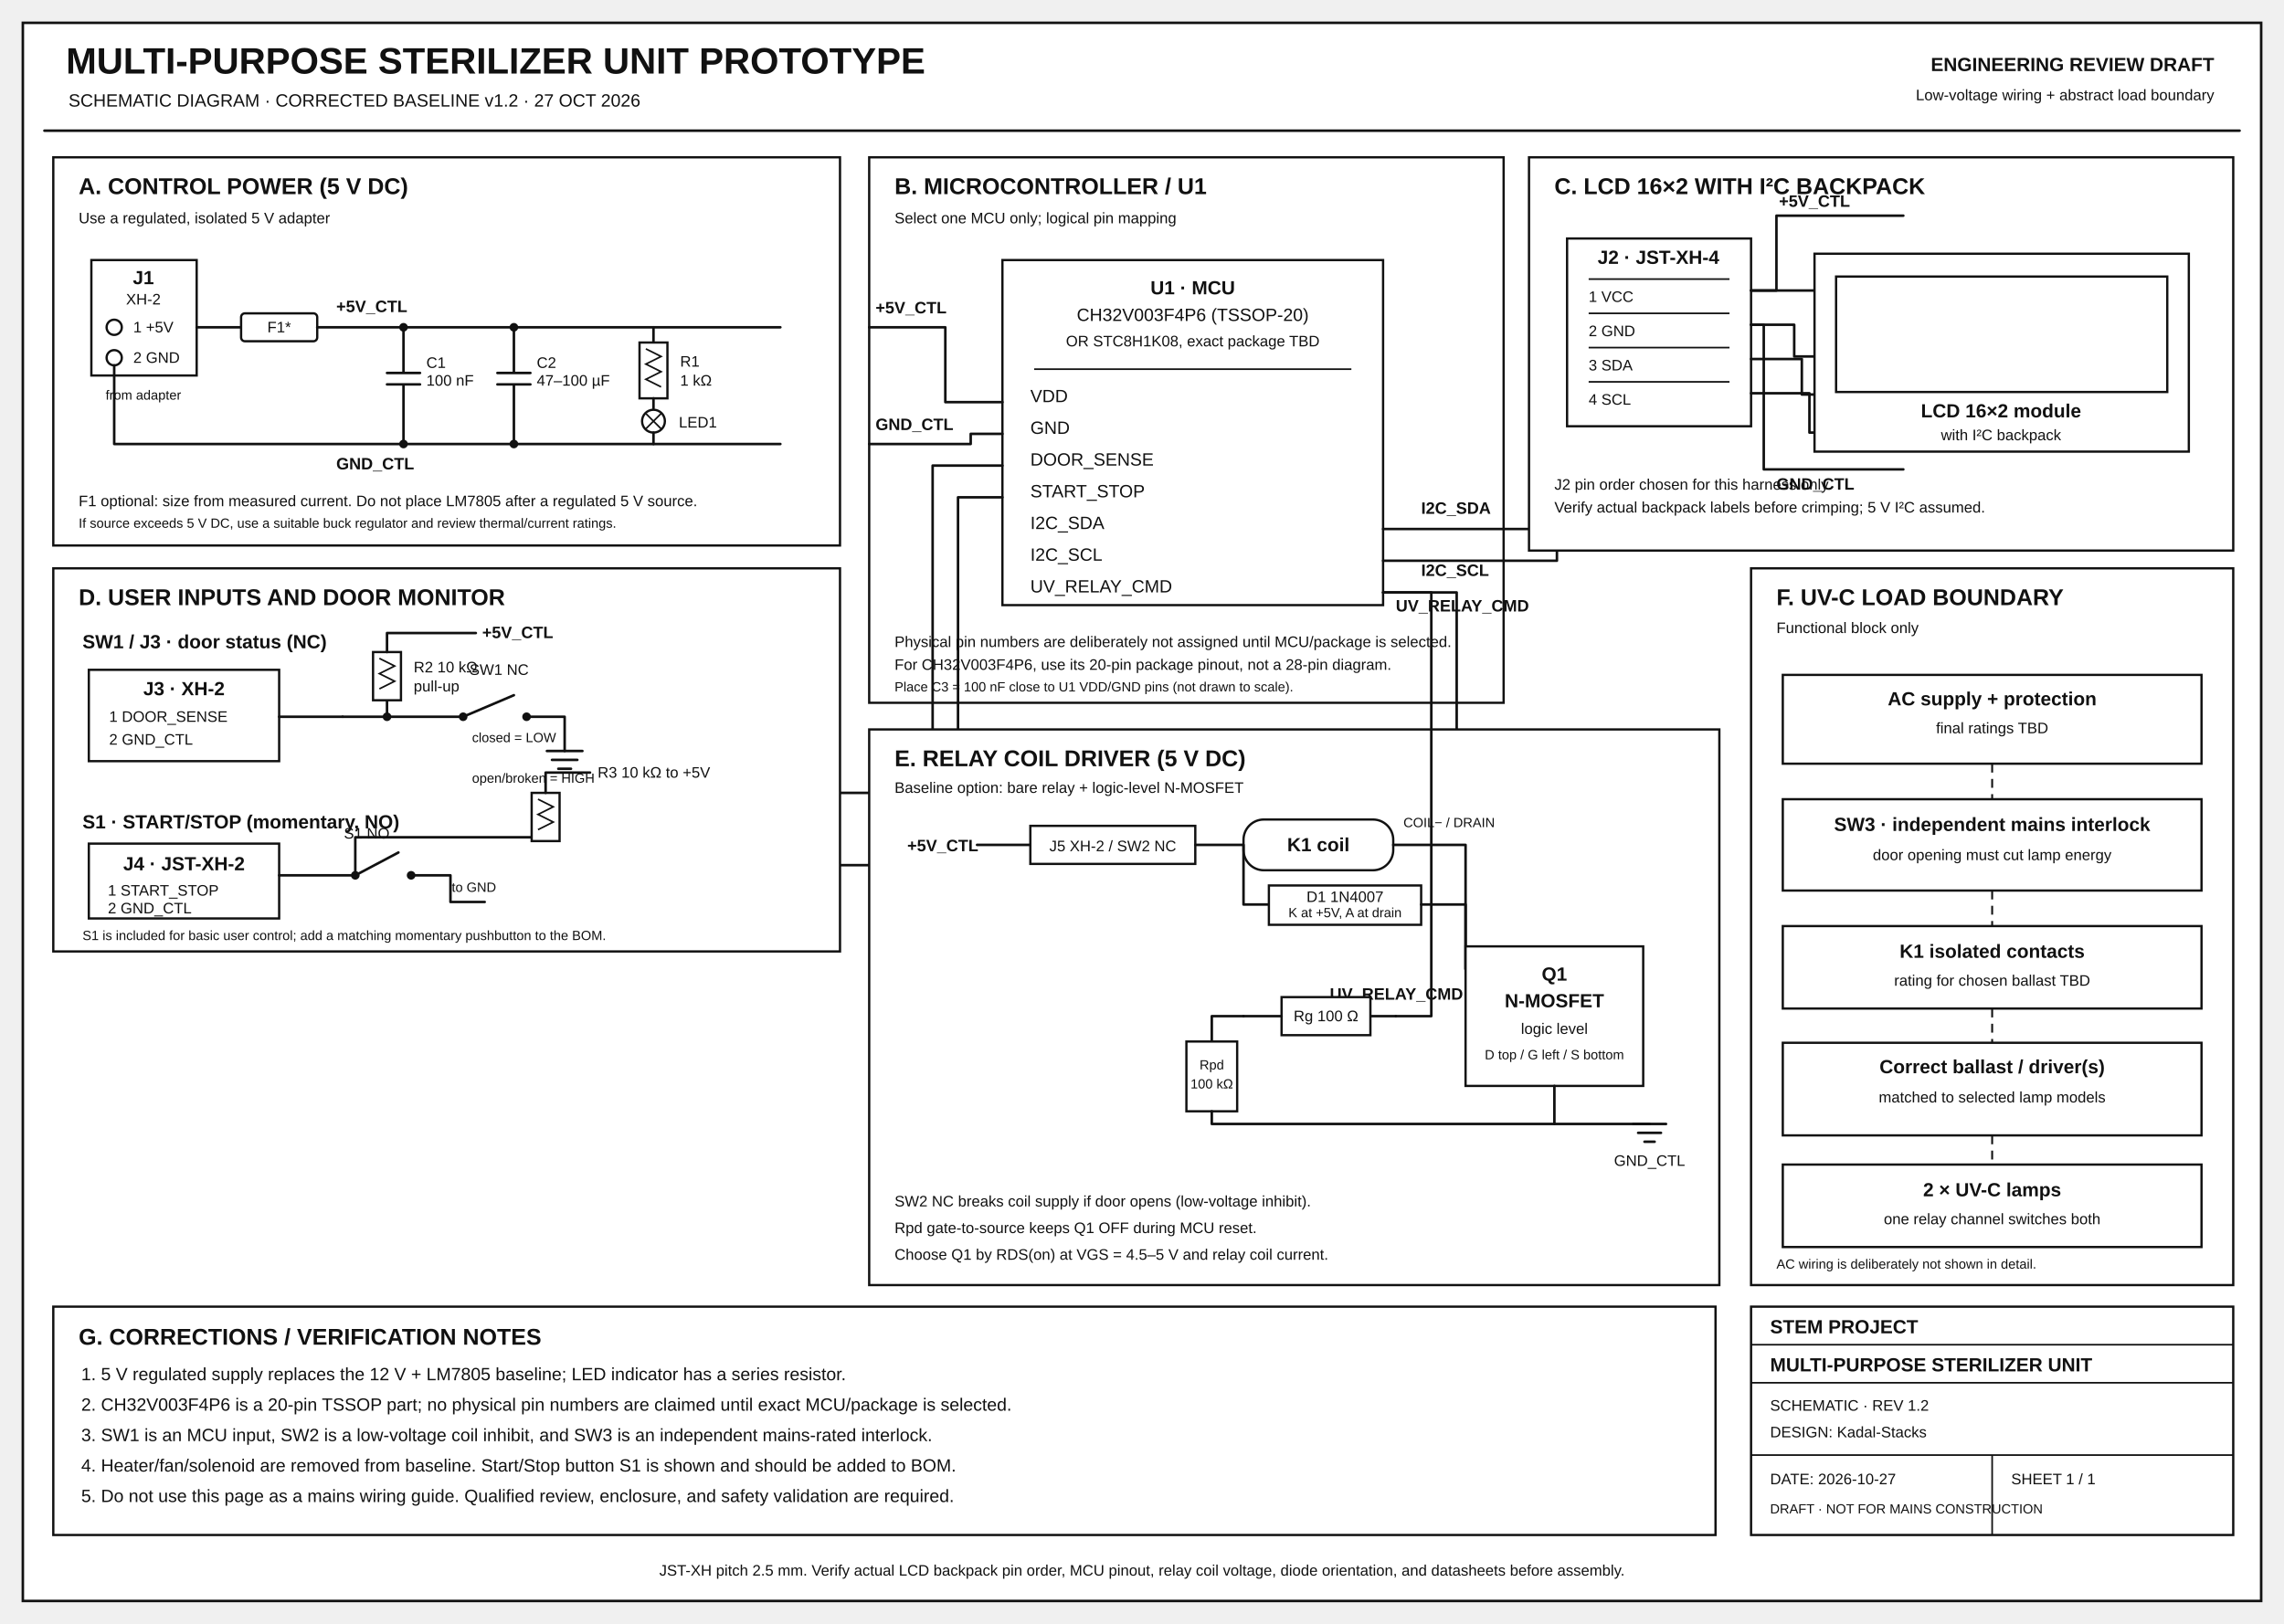
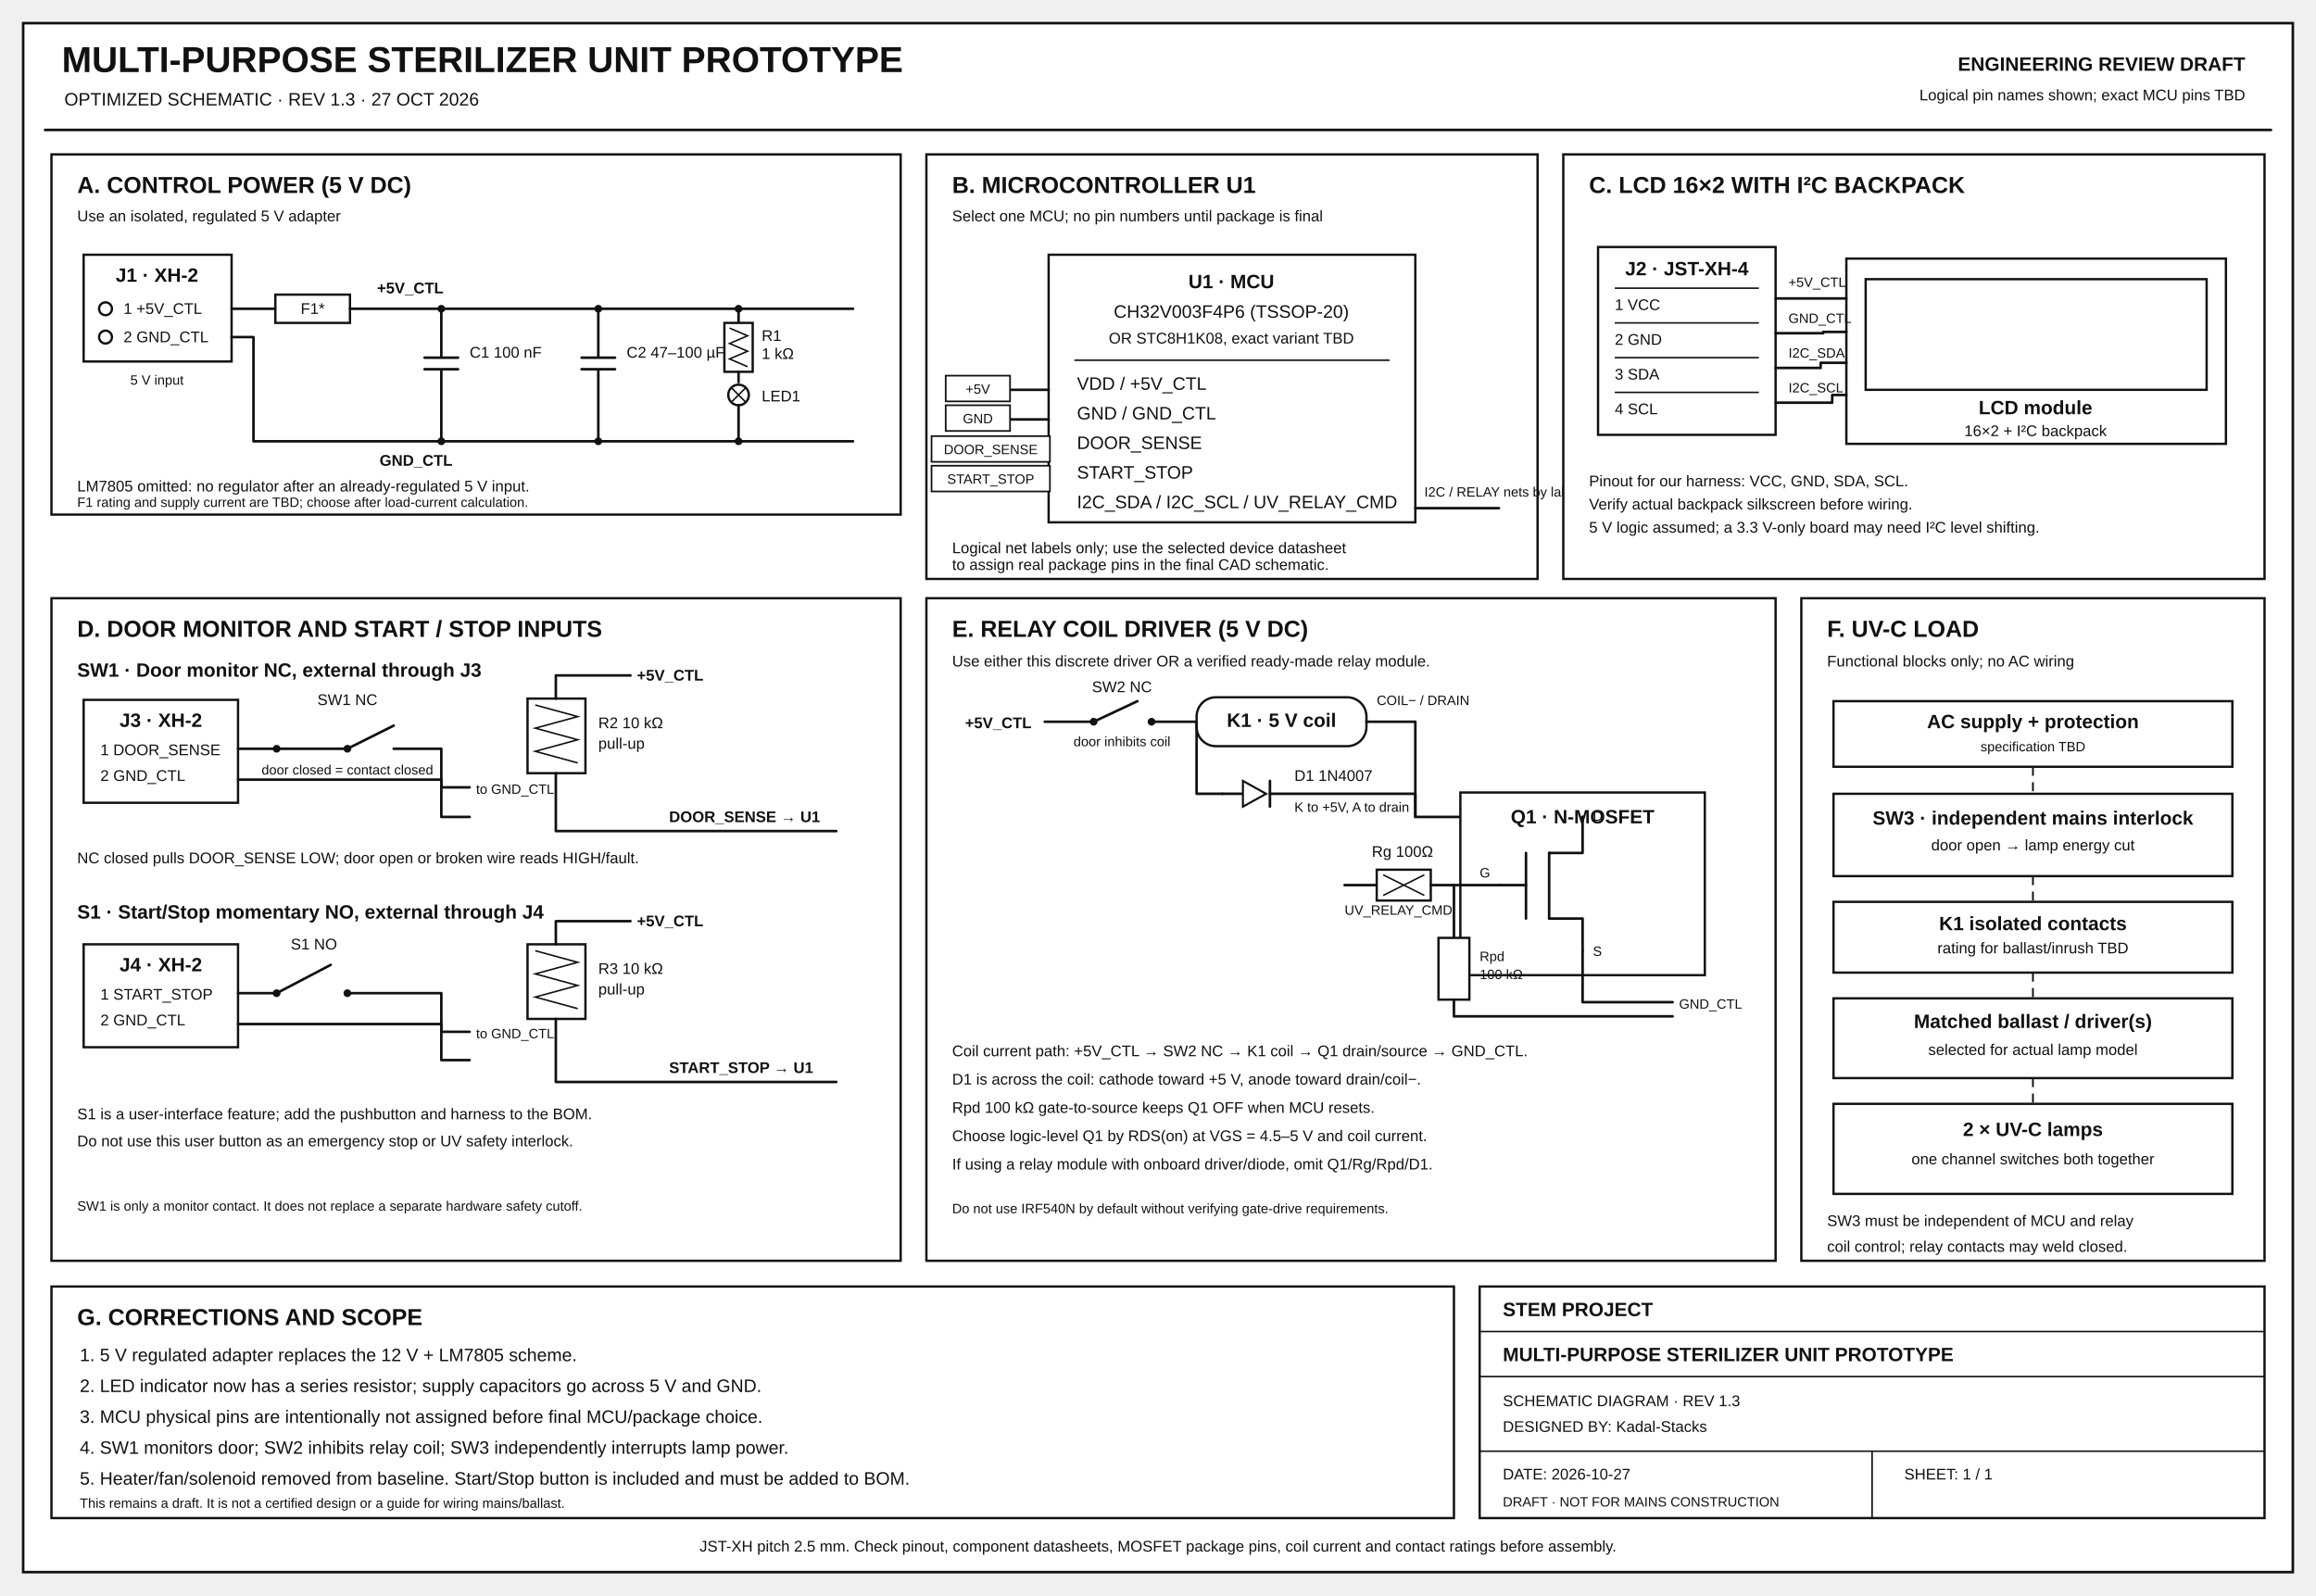
- <svg xmlns="http://www.w3.org/2000/svg" width="1800" height="1280" viewBox="0 0 1800 1280" role="img" aria-labelledby="t d">
+ <svg xmlns="http://www.w3.org/2000/svg" width="1800" height="1240" viewBox="0 0 1800 1240" role="img" aria-labelledby="title desc">
  <defs>
    <style>
- .bg{fill:#fff;stroke:#111;stroke-width:2}.line{fill:none;stroke:#111;stroke-width:2;stroke-linecap:round;stroke-linejoin:round}.thin{fill:none;stroke:#111;stroke-width:1.3}.dash{fill:none;stroke:#111;stroke-width:1.5;stroke-dasharray:7 5}.blk{fill:#fff;stroke:#111;stroke-width:1.8}.txt{font:14px Arial,Helvetica,sans-serif;fill:#111}.sm{font:12px Arial,Helvetica,sans-serif;fill:#111}.tiny{font:10.5px Arial,Helvetica,sans-serif;fill:#111}.lab{font:700 15px Arial,Helvetica,sans-serif;fill:#111}.sec{font:700 18px Arial,Helvetica,sans-serif;fill:#111}.title{font:700 29px Arial,Helvetica,sans-serif;fill:#111}.bold{font-weight:700}.net{font:700 13px Arial,Helvetica,sans-serif;fill:#111}.gnd{fill:none;stroke:#111;stroke-width:1.8}.dot{fill:#111}.field{fill:#fff;stroke:#111;stroke-width:1.3}
+ .bg{fill:#fff;stroke:#111;stroke-width:2}.line{fill:none;stroke:#111;stroke-width:2;stroke-linecap:round;stroke-linejoin:round}.thin{fill:none;stroke:#111;stroke-width:1.2}.dash{fill:none;stroke:#111;stroke-width:1.4;stroke-dasharray:7 5}.blk{fill:#fff;stroke:#111;stroke-width:1.8}.txt{font:14px Arial,Helvetica,sans-serif;fill:#111}.sm{font:12px Arial,Helvetica,sans-serif;fill:#111}.tiny{font:10.5px Arial,Helvetica,sans-serif;fill:#111}.lab{font:700 15px Arial,Helvetica,sans-serif;fill:#111}.sec{font:700 18px Arial,Helvetica,sans-serif;fill:#111}.title{font:700 28px Arial,Helvetica,sans-serif;fill:#111}.net{font:700 12px Arial,Helvetica,sans-serif;fill:#111}.dot{fill:#111}.tag{fill:#fff;stroke:#111;stroke-width:1.3}
</style>
+     <pattern id="matrix" width="18" height="18" patternUnits="userSpaceOnUse">
+       <circle cx="9" cy="9" r="2" fill="#fff" stroke="#777" stroke-width=".7" />
+     </pattern>
  </defs>
-   <rect x="18" y="18" width="1764" height="1244" class="bg" />
-   <text x="52" y="58" class="title">MULTI-PURPOSE STERILIZER UNIT PROTOTYPE</text>
-   <text x="54" y="84" class="txt">SCHEMATIC DIAGRAM · CORRECTED BASELINE v1.2 · 27 OCT 2026</text>
-   <text x="1745" y="56" text-anchor="end" class="lab">ENGINEERING REVIEW DRAFT</text>
-   <text x="1745" y="79" text-anchor="end" class="sm">Low-voltage wiring + abstract load boundary</text>
-   <path d="M35 103H1765" class="line" />
-   <rect x="42" y="124" width="620" height="306" class="blk" />
-   <text x="62" y="153" class="sec">A. CONTROL POWER (5 V DC)</text>
-   <text x="62" y="176" class="sm">Use a regulated, isolated 5 V adapter</text>
-   <rect x="72" y="205" width="83" height="91" class="blk" />
-   <text x="113" y="224" text-anchor="middle" class="lab">J1</text>
-   <text x="113" y="240" text-anchor="middle" class="sm">XH-2</text>
-   <circle cx="90" cy="258" r="6" class="blk" />
-   <circle cx="90" cy="282" r="6" class="blk" />
-   <text x="105" y="262" class="sm">1 +5V</text>
-   <text x="105" y="286" class="sm">2 GND</text>
-   <text x="113" y="315" text-anchor="middle" class="tiny">from adapter</text>
-   <path d="M155 258H190" class="line" />
-   <rect x="190" y="247" width="60" height="22" rx="3" class="blk" />
-   <text x="220" y="262" text-anchor="middle" class="sm">F1*</text>
-   <path d="M250 258H615" class="line" />
-   <text x="265" y="246" class="net">+5V_CTL</text>
-   <path d="M90 288V350H615" class="line" />
-   <text x="265" y="370" class="net">GND_CTL</text>
-   <path d="M318 258V294M305 294H331M305 303H331M318 303V350" class="line" />
-   <circle cx="318" cy="258" r="3.4" class="dot" />
-   <circle cx="318" cy="350" r="3.4" class="dot" />
-   <text x="336" y="290" class="sm">C1</text>
-   <text x="336" y="304" class="sm">100 nF</text>
-   <path d="M405 258V294M392 294H418M392 303H418M405 303V350" class="line" />
-   <circle cx="405" cy="258" r="3.4" class="dot" />
-   <circle cx="405" cy="350" r="3.4" class="dot" />
-   <text x="423" y="290" class="sm">C2</text>
-   <text x="423" y="304" class="sm">47–100 µF</text>
-   <path d="M515 258V270" class="line" />
-   <rect x="504" y="270" width="22" height="44" class="blk" />
-   <path d="M509 275L521 281L509 287L521 293L509 299L521 305" class="thin" />
-   <text x="536" y="289" class="sm">R1</text>
-   <text x="536" y="304" class="sm">1 kΩ</text>
-   <path d="M515 314V322" class="line" />
-   <circle cx="515" cy="332" r="9" class="blk" />
-   <path d="M509 326L521 338M521 326L509 338" class="thin" />
-   <path d="M515 341V350" class="line" />
-   <text x="535" y="337" class="sm">LED1</text>
-   <text x="62" y="399" class="sm">F1 optional: size from measured current. Do not place LM7805 after a regulated 5 V source.</text>
-   <text x="62" y="416" class="tiny">If source exceeds 5 V DC, use a suitable buck regulator and review thermal/current ratings.</text>
-   <rect x="685" y="124" width="500" height="430" class="blk" />
-   <text x="705" y="153" class="sec">B. MICROCONTROLLER / U1</text>
-   <text x="705" y="176" class="sm">Select one MCU only; logical pin mapping</text>
-   <rect x="790" y="205" width="300" height="272" class="blk" />
-   <text x="940" y="232" text-anchor="middle" class="lab">U1 · MCU</text>
-   <text x="940" y="253" text-anchor="middle" class="txt">CH32V003F4P6 (TSSOP-20)</text>
-   <text x="940" y="273" text-anchor="middle" class="sm">OR STC8H1K08, exact package TBD</text>
-   <path d="M815 291H1065" class="thin" />
-   <text x="812" y="317" class="txt">VDD</text>
-   <text x="812" y="342" class="txt">GND</text>
-   <text x="812" y="367" class="txt">DOOR_SENSE</text>
-   <text x="812" y="392" class="txt">START_STOP</text>
-   <text x="812" y="417" class="txt">I2C_SDA</text>
-   <text x="812" y="442" class="txt">I2C_SCL</text>
-   <text x="812" y="467" class="txt">UV_RELAY_CMD</text>
-   <path d="M685 258H745V317H790" class="line" />
-   <text x="690" y="247" class="net">+5V_CTL</text>
-   <path d="M685 350H765V342H790" class="line" />
-   <text x="690" y="339" class="net">GND_CTL</text>
-   <path d="M790 367H735V625H650" class="line" />
-   <text x="692" y="611" class="net">DOOR_SENSE</text>
-   <path d="M790 392H755V682H650" class="line" />
-   <text x="692" y="669" class="net">START_STOP</text>
-   <path d="M1090 417H1208V226H1305" class="line" />
-   <text x="1120" y="405" class="net">I2C_SDA</text>
-   <path d="M1090 442H1227V252H1305" class="line" />
-   <text x="1120" y="454" class="net">I2C_SCL</text>
-   <path d="M1090 467H1148V794H1024" class="line" />
-   <text x="1100" y="482" class="net">UV_RELAY_CMD</text>
-   <text x="705" y="510" class="sm">Physical pin numbers are deliberately not assigned until MCU/package is selected.</text>
-   <text x="705" y="528" class="sm">For CH32V003F4P6, use its 20-pin package pinout, not a 28-pin diagram.</text>
-   <text x="705" y="545" class="tiny">Place C3 = 100 nF close to U1 VDD/GND pins (not drawn to scale).</text>
-   <rect x="1205" y="124" width="555" height="310" class="blk" />
-   <text x="1225" y="153" class="sec">C. LCD 16×2 WITH I²C BACKPACK</text>
-   <rect x="1235" y="188" width="145" height="148" class="blk" />
-   <text x="1307" y="208" text-anchor="middle" class="lab">J2 · JST-XH-4</text>
-   <path d="M1252 220H1363M1252 247H1363M1252 274H1363M1252 301H1363" class="thin" />
-   <text x="1252" y="238" class="sm">1 VCC</text>
-   <text x="1252" y="265" class="sm">2 GND</text>
-   <text x="1252" y="292" class="sm">3 SDA</text>
-   <text x="1252" y="319" class="sm">4 SCL</text>
-   <path d="M1380 229H1430" class="line" />
-   <path d="M1380 256H1414V281H1430" class="line" />
-   <path d="M1380 283H1420V311H1430" class="line" />
-   <path d="M1380 310H1426V341H1430" class="line" />
-   <rect x="1430" y="200" width="295" height="156" class="blk" />
-   <rect x="1447" y="218" width="261" height="91" class="blk" />
-   <text x="1577" y="329" text-anchor="middle" class="lab">LCD 16×2 module</text>
-   <text x="1577" y="347" text-anchor="middle" class="sm">with I²C backpack</text>
-   <text x="1225" y="386" class="sm">J2 pin order chosen for this harness only.</text>
-   <text x="1225" y="404" class="sm">Verify actual backpack labels before crimping; 5 V I²C assumed.</text>
-   <path d="M1380 229H1400V170H1500" class="line" />
-   <text x="1402" y="163" class="net">+5V_CTL</text>
-   <path d="M1380 256H1390V370H1500" class="line" />
-   <text x="1400" y="386" class="net">GND_CTL</text>
-   <rect x="42" y="448" width="620" height="302" class="blk" />
-   <text x="62" y="477" class="sec">D. USER INPUTS AND DOOR MONITOR</text>
-   <text x="65" y="511" class="lab">SW1 / J3 · door status (NC)</text>
-   <rect x="70" y="528" width="150" height="72" class="blk" />
-   <text x="145" y="548" text-anchor="middle" class="lab">J3 · XH-2</text>
-   <text x="86" y="569" class="sm">1 DOOR_SENSE</text>
-   <text x="86" y="587" class="sm">2 GND_CTL</text>
-   <path d="M220 565H270" class="line" />
-   <path d="M270 565H305" class="line" />
-   <circle cx="305" cy="565" r="3.4" class="dot" />
-   <path d="M305 565V533" class="line" />
-   <rect x="294" y="514" width="22" height="38" class="blk" />
-   <path d="M299 519L311 525L299 531L311 537L299 543" class="thin" />
-   <text x="326" y="530" class="sm">R2 10 kΩ</text>
-   <text x="326" y="545" class="sm">pull-up</text>
-   <path d="M305 514V499H375" class="line" />
-   <text x="380" y="503" class="net">+5V_CTL</text>
-   <path d="M305 565H365" class="line" />
-   <circle cx="365" cy="565" r="3.4" class="dot" />
-   <circle cx="415" cy="565" r="3.4" class="dot" />
-   <path d="M365 565L405 548" class="line" />
-   <path d="M415 565H445V592" class="line" />
-   <path d="M431 592H459M435 599H455M440 606H450" class="line" />
-   <text x="370" y="532" class="sm">SW1 NC</text>
-   <text x="372" y="585" class="tiny">closed = LOW</text>
-   <text x="372" y="617" class="tiny">open/broken = HIGH</text>
-   <text x="65" y="653" class="lab">S1 · START/STOP (momentary, NO)</text>
-   <rect x="70" y="665" width="150" height="59" class="blk" />
-   <text x="145" y="686" text-anchor="middle" class="lab">J4 · JST-XH-2</text>
-   <text x="85" y="706" class="sm">1 START_STOP</text>
-   <text x="85" y="720" class="sm">2 GND_CTL</text>
-   <path d="M220 690H280" class="line" />
-   <circle cx="280" cy="690" r="3.4" class="dot" />
-   <circle cx="324" cy="690" r="3.4" class="dot" />
-   <path d="M280 690L314 672" class="line" />
-   <path d="M324 690H355V711H382" class="line" />
-   <text x="271" y="661" class="sm">S1 NO</text>
-   <text x="356" y="703" class="tiny">to GND</text>
-   <path d="M280 690V660H430V645" class="line" />
-   <rect x="419" y="625" width="22" height="38" class="blk" />
-   <path d="M424 630L436 636L424 642L436 648L424 654" class="thin" />
-   <path d="M430 625V609H465" class="line" />
-   <text x="471" y="613" class="sm">R3 10 kΩ to +5V</text>
-   <text x="65" y="741" class="tiny">S1 is included for basic user control; add a matching momentary pushbutton to the BOM.</text>
-   <rect x="685" y="575" width="670" height="438" class="blk" />
-   <text x="705" y="604" class="sec">E. RELAY COIL DRIVER (5 V DC)</text>
-   <text x="705" y="625" class="sm">Baseline option: bare relay + logic-level N-MOSFET</text>
-   <text x="715" y="671" class="net">+5V_CTL</text>
-   <path d="M770 666H812" class="line" />
-   <rect x="812" y="651" width="130" height="30" class="blk" />
-   <text x="877" y="671" text-anchor="middle" class="sm">J5 XH-2 / SW2 NC</text>
-   <path d="M942 666H980" class="line" />
-   <rect x="980" y="646" width="118" height="40" rx="16" class="blk" />
-   <text x="1039" y="671" text-anchor="middle" class="lab">K1 coil</text>
-   <path d="M1098 666H1155V764H1192" class="line" />
-   <text x="1106" y="652" class="tiny">COIL− / DRAIN</text>
-   <path d="M980 666V713H1000" class="line" />
-   <rect x="1000" y="698" width="120" height="31" class="blk" />
-   <text x="1060" y="711" text-anchor="middle" class="sm">D1 1N4007</text>
-   <text x="1060" y="723" text-anchor="middle" class="tiny">K at +5V, A at drain</text>
-   <path d="M1120 713H1155V764" class="line" />
-   <rect x="1155" y="746" width="140" height="110" class="blk" />
-   <text x="1225" y="773" text-anchor="middle" class="lab">Q1</text>
-   <text x="1225" y="794" text-anchor="middle" class="lab">N-MOSFET</text>
-   <text x="1225" y="815" text-anchor="middle" class="sm">logic level</text>
-   <text x="1225" y="835" text-anchor="middle" class="tiny">D top / G left / S bottom</text>
-   <path d="M1225 856V886H1300" class="line" />
-   <path d="M1287 886H1313M1291 893H1309M1296 900H1304" class="line" />
-   <text x="1300" y="919" text-anchor="middle" class="sm">GND_CTL</text>
-   <path d="M1090 467H1128V801H1100" class="line" />
-   <text x="1048" y="788" class="net">UV_RELAY_CMD</text>
-   <path d="M1100 801H1080" class="line" />
-   <rect x="1010" y="786" width="70" height="30" class="blk" />
-   <text x="1045" y="805" text-anchor="middle" class="sm">Rg 100 Ω</text>
-   <path d="M1010 801H980" class="line" />
-   <path d="M980 801H955V821" class="line" />
-   <rect x="935" y="821" width="40" height="55" class="blk" />
-   <text x="955" y="843" text-anchor="middle" class="tiny">Rpd</text>
-   <text x="955" y="858" text-anchor="middle" class="tiny">100 kΩ</text>
-   <path d="M955 876V886H1225" class="line" />
-   <text x="705" y="951" class="sm">SW2 NC breaks coil supply if door opens (low-voltage inhibit).</text>
-   <text x="705" y="972" class="sm">Rpd gate-to-source keeps Q1 OFF during MCU reset.</text>
-   <text x="705" y="993" class="sm">Choose Q1 by RDS(on) at VGS = 4.5–5 V and relay coil current.</text>
-   <rect x="1380" y="448" width="380" height="565" class="blk" />
-   <text x="1400" y="477" class="sec">F. UV-C LOAD BOUNDARY</text>
-   <text x="1400" y="499" class="sm">Functional block only</text>
-   <rect x="1405" y="532" width="330" height="70" class="blk" />
-   <text x="1570" y="556" text-anchor="middle" class="lab">AC supply + protection</text>
-   <text x="1570" y="578" text-anchor="middle" class="sm">final ratings TBD</text>
-   <path d="M1570 602V630" class="dash" />
-   <rect x="1405" y="630" width="330" height="72" class="blk" />
-   <text x="1570" y="655" text-anchor="middle" class="lab">SW3 · independent mains interlock</text>
-   <text x="1570" y="678" text-anchor="middle" class="sm">door opening must cut lamp energy</text>
-   <path d="M1570 702V730" class="dash" />
-   <rect x="1405" y="730" width="330" height="65" class="blk" />
-   <text x="1570" y="755" text-anchor="middle" class="lab">K1 isolated contacts</text>
-   <text x="1570" y="777" text-anchor="middle" class="sm">rating for chosen ballast TBD</text>
-   <path d="M1570 795V822" class="dash" />
-   <rect x="1405" y="822" width="330" height="73" class="blk" />
-   <text x="1570" y="846" text-anchor="middle" class="lab">Correct ballast / driver(s)</text>
-   <text x="1570" y="869" text-anchor="middle" class="sm">matched to selected lamp models</text>
-   <path d="M1570 895V918" class="dash" />
-   <rect x="1405" y="918" width="330" height="65" class="blk" />
-   <text x="1570" y="943" text-anchor="middle" class="lab">2 × UV-C lamps</text>
-   <text x="1570" y="965" text-anchor="middle" class="sm">one relay channel switches both</text>
-   <text x="1400" y="1000" class="tiny">AC wiring is deliberately not shown in detail.</text>
-   <rect x="42" y="1030" width="1310" height="180" class="blk" />
-   <text x="62" y="1060" class="sec">G. CORRECTIONS / VERIFICATION NOTES</text>
-   <text x="64" y="1088" class="txt">1. 5 V regulated supply replaces the 12 V + LM7805 baseline; LED indicator has a series resistor.</text>
-   <text x="64" y="1112" class="txt">2. CH32V003F4P6 is a 20-pin TSSOP part; no physical pin numbers are claimed until exact MCU/package is selected.</text>
-   <text x="64" y="1136" class="txt">3. SW1 is an MCU input, SW2 is a low-voltage coil inhibit, and SW3 is an independent mains-rated interlock.</text>
-   <text x="64" y="1160" class="txt">4. Heater/fan/solenoid are removed from baseline. Start/Stop button S1 is shown and should be added to BOM.</text>
-   <text x="64" y="1184" class="txt">5. Do not use this page as a mains wiring guide. Qualified review, enclosure, and safety validation are required.</text>
-   <rect x="1380" y="1030" width="380" height="180" class="blk" />
-   <path d="M1380 1060H1760M1380 1090H1760M1380 1147H1760M1570 1147V1210" class="thin" />
-   <text x="1395" y="1051" class="lab">STEM PROJECT</text>
-   <text x="1395" y="1081" class="lab">MULTI-PURPOSE STERILIZER UNIT</text>
-   <text x="1395" y="1112" class="sm">SCHEMATIC · REV 1.2</text>
-   <text x="1395" y="1133" class="sm">DESIGN: Kadal-Stacks</text>
-   <text x="1395" y="1170" class="sm">DATE: 2026-10-27</text>
-   <text x="1585" y="1170" class="sm">SHEET 1 / 1</text>
-   <text x="1395" y="1193" class="tiny">DRAFT · NOT FOR MAINS CONSTRUCTION</text>
-   <text x="900" y="1242" text-anchor="middle" class="sm">JST-XH pitch 2.5 mm. Verify actual LCD backpack pin order, MCU pinout, relay coil voltage, diode orientation, and datasheets before assembly.</text>
+   <rect x="18" y="18" width="1764" height="1204" class="bg" />
+   <text x="48" y="56" class="title">MULTI-PURPOSE STERILIZER UNIT PROTOTYPE</text>
+   <text x="50" y="82" class="txt">OPTIMIZED SCHEMATIC · REV 1.3 · 27 OCT 2026</text>
+   <text x="1745" y="55" text-anchor="end" class="lab">ENGINEERING REVIEW DRAFT</text>
+   <text x="1745" y="78" text-anchor="end" class="sm">Logical pin names shown; exact MCU pins TBD</text>
+   <path d="M35 101H1765" class="line" />
+   <rect x="40" y="120" width="660" height="280" class="blk" />
+   <text x="60" y="150" class="sec">A. CONTROL POWER (5 V DC)</text>
+   <text x="60" y="172" class="sm">Use an isolated, regulated 5 V adapter</text>
+   <rect x="65" y="198" width="115" height="83" class="blk" />
+   <text x="122" y="219" text-anchor="middle" class="lab">J1 · XH-2</text>
+   <circle cx="82" cy="240" r="5" class="blk" />
+   <circle cx="82" cy="262" r="5" class="blk" />
+   <text x="96" y="244" class="sm">1 +5V_CTL</text>
+   <text x="96" y="266" class="sm">2 GND_CTL</text>
+   <text x="122" y="299" text-anchor="middle" class="tiny">5 V input</text>
+   <path d="M180 240H214" class="line" />
+   <rect x="214" y="229" width="58" height="22" class="blk" />
+   <text x="243" y="244" text-anchor="middle" class="sm">F1*</text>
+   <path d="M272 240H663" class="line" />
+   <text x="293" y="228" class="net">+5V_CTL</text>
+   <path d="M180 262H197V343H663" class="line" />
+   <text x="295" y="362" class="net">GND_CTL</text>
+   <path d="M343 240V278M330 278H356M330 287H356M343 287V343" class="line" />
+   <circle cx="343" cy="240" r="3" class="dot" />
+   <circle cx="343" cy="343" r="3" class="dot" />
+   <text x="365" y="278" class="sm">C1 100 nF</text>
+   <path d="M465 240V278M452 278H478M452 287H478M465 287V343" class="line" />
+   <circle cx="465" cy="240" r="3" class="dot" />
+   <circle cx="465" cy="343" r="3" class="dot" />
+   <text x="487" y="278" class="sm">C2 47–100 µF</text>
+   <path d="M574 240V251" class="line" />
+   <rect x="563" y="251" width="22" height="38" class="blk" />
+   <path d="M567 255L581 261L567 267L581 273L567 279L581 285" class="thin" />
+   <text x="592" y="265" class="sm">R1</text>
+   <text x="592" y="279" class="sm">1 kΩ</text>
+   <path d="M574 289V297" class="line" />
+   <circle cx="574" cy="307" r="8" class="blk" />
+   <path d="M568 301L580 313M580 301L568 313" class="thin" />
+   <path d="M574 315V343" class="line" />
+   <circle cx="574" cy="240" r="3" class="dot" />
+   <circle cx="574" cy="343" r="3" class="dot" />
+   <text x="592" y="312" class="sm">LED1</text>
+   <text x="60" y="382" class="sm">LM7805 omitted: no regulator after an already-regulated 5 V input.</text>
+   <text x="60" y="394" class="tiny">F1 rating and supply current are TBD; choose after load-current calculation.</text>
+   <rect x="720" y="120" width="475" height="330" class="blk" />
+   <text x="740" y="150" class="sec">B. MICROCONTROLLER U1</text>
+   <text x="740" y="172" class="sm">Select one MCU; no pin numbers until package is final</text>
+   <rect x="815" y="198" width="285" height="208" class="blk" />
+   <text x="957" y="224" text-anchor="middle" class="lab">U1 · MCU</text>
+   <text x="957" y="247" text-anchor="middle" class="txt">CH32V003F4P6 (TSSOP-20)</text>
+   <text x="957" y="267" text-anchor="middle" class="sm">OR STC8H1K08, exact variant TBD</text>
+   <path d="M835 280H1080" class="thin" />
+   <text x="837" y="303" class="txt">VDD / +5V_CTL</text>
+   <text x="837" y="326" class="txt">GND / GND_CTL</text>
+   <text x="837" y="349" class="txt">DOOR_SENSE</text>
+   <text x="837" y="372" class="txt">START_STOP</text>
+   <text x="837" y="395" class="txt">I2C_SDA / I2C_SCL / UV_RELAY_CMD</text>
+   <text x="740" y="430" class="sm">Logical net labels only; use the selected device datasheet</text>
+   <text x="740" y="443" class="sm">to assign real package pins in the final CAD schematic.</text>
+   <path d="M815 303H785" class="line" />
+   <rect x="735" y="292" width="50" height="20" class="tag" />
+   <text x="760" y="306" text-anchor="middle" class="tiny">+5V</text>
+   <path d="M815 326H785" class="line" />
+   <rect x="735" y="315" width="50" height="20" class="tag" />
+   <text x="760" y="329" text-anchor="middle" class="tiny">GND</text>
+   <path d="M815 349H770" class="line" />
+   <rect x="724" y="339" width="92" height="20" class="tag" />
+   <text x="770" y="353" text-anchor="middle" class="tiny">DOOR_SENSE</text>
+   <path d="M815 372H770" class="line" />
+   <rect x="724" y="362" width="92" height="20" class="tag" />
+   <text x="770" y="376" text-anchor="middle" class="tiny">START_STOP</text>
+   <path d="M1100 395H1165" class="line" />
+   <text x="1107" y="386" class="tiny">I2C / RELAY nets by label</text>
+   <rect x="1215" y="120" width="545" height="330" class="blk" />
+   <text x="1235" y="150" class="sec">C. LCD 16×2 WITH I²C BACKPACK</text>
+   <rect x="1242" y="192" width="138" height="146" class="blk" />
+   <text x="1311" y="214" text-anchor="middle" class="lab">J2 · JST-XH-4</text>
+   <path d="M1255 224H1367M1255 251H1367M1255 278H1367M1255 305H1367" class="thin" />
+   <text x="1255" y="241" class="sm">1 VCC</text>
+   <text x="1255" y="268" class="sm">2 GND</text>
+   <text x="1255" y="295" class="sm">3 SDA</text>
+   <text x="1255" y="322" class="sm">4 SCL</text>
+   <rect x="1435" y="201" width="295" height="144" class="blk" />
+   <rect x="1450" y="217" width="265" height="86" class="blk" />
+   <text x="1582" y="322" text-anchor="middle" class="lab">LCD module</text>
+   <text x="1582" y="339" text-anchor="middle" class="sm">16×2 + I²C backpack</text>
+   <path d="M1380 232H1407V232H1435" class="line" />
+   <text x="1390" y="223" class="tiny">+5V_CTL</text>
+   <path d="M1380 259H1417V258H1435" class="line" />
+   <text x="1390" y="251" class="tiny">GND_CTL</text>
+   <path d="M1380 286H1415V282H1435" class="line" />
+   <text x="1390" y="278" class="tiny">I2C_SDA</text>
+   <path d="M1380 313H1424V307H1435" class="line" />
+   <text x="1390" y="305" class="tiny">I2C_SCL</text>
+   <text x="1235" y="378" class="sm">Pinout for our harness: VCC, GND, SDA, SCL.</text>
+   <text x="1235" y="396" class="sm">Verify actual backpack silkscreen before wiring.</text>
+   <text x="1235" y="414" class="sm">5 V logic assumed; a 3.3 V-only board may need I²C level shifting.</text>
+   <rect x="40" y="465" width="660" height="515" class="blk" />
+   <text x="60" y="495" class="sec">D. DOOR MONITOR AND START / STOP INPUTS</text>
+   <text x="60" y="526" class="lab">SW1 · Door monitor NC, external through J3</text>
+   <rect x="65" y="544" width="120" height="80" class="blk" />
+   <text x="125" y="565" text-anchor="middle" class="lab">J3 · XH-2</text>
+   <text x="78" y="587" class="sm">1 DOOR_SENSE</text>
+   <text x="78" y="607" class="sm">2 GND_CTL</text>
+   <path d="M185 582H215" class="line" />
+   <circle cx="215" cy="582" r="3" class="dot" />
+   <path d="M215 582H270" class="line" />
+   <circle cx="270" cy="582" r="3" class="dot" />
+   <path d="M270 582L306 564" class="line" />
+   <path d="M306 582H343V612H365" class="line" />
+   <text x="270" y="548" text-anchor="middle" class="sm">SW1 NC</text>
+   <text x="270" y="602" text-anchor="middle" class="tiny">door closed = contact closed</text>
+   <path d="M185 606H343V635H365" class="line" />
+   <text x="370" y="617" class="tiny">to GND_CTL</text>
+   <rect x="410" y="543" width="45" height="58" class="blk" />
+   <path d="M416 548L449 557L416 566L449 575L416 584L449 593" class="thin" />
+   <text x="465" y="566" class="sm">R2 10 kΩ</text>
+   <text x="465" y="582" class="sm">pull-up</text>
+   <path d="M432 543V525H490" class="line" />
+   <text x="495" y="529" class="net">+5V_CTL</text>
+   <path d="M432 601V646H650" class="line" />
+   <text x="520" y="639" class="net">DOOR_SENSE → U1</text>
+   <text x="60" y="671" class="sm">NC closed pulls DOOR_SENSE LOW; door open or broken wire reads HIGH/fault.</text>
+   <text x="60" y="714" class="lab">S1 · Start/Stop momentary NO, external through J4</text>
+   <rect x="65" y="734" width="120" height="80" class="blk" />
+   <text x="125" y="755" text-anchor="middle" class="lab">J4 · XH-2</text>
+   <text x="78" y="777" class="sm">1 START_STOP</text>
+   <text x="78" y="797" class="sm">2 GND_CTL</text>
+   <path d="M185 772H215" class="line" />
+   <circle cx="215" cy="772" r="3" class="dot" />
+   <circle cx="270" cy="772" r="3" class="dot" />
+   <path d="M215 772L257 750" class="line" />
+   <path d="M270 772H343V802H365" class="line" />
+   <text x="244" y="738" text-anchor="middle" class="sm">S1 NO</text>
+   <path d="M185 796H343V824H365" class="line" />
+   <text x="370" y="807" class="tiny">to GND_CTL</text>
+   <rect x="410" y="734" width="45" height="58" class="blk" />
+   <path d="M416 739L449 748L416 757L449 766L416 775L449 784" class="thin" />
+   <text x="465" y="757" class="sm">R3 10 kΩ</text>
+   <text x="465" y="773" class="sm">pull-up</text>
+   <path d="M432 734V716H490" class="line" />
+   <text x="495" y="720" class="net">+5V_CTL</text>
+   <path d="M432 792V841H650" class="line" />
+   <text x="520" y="834" class="net">START_STOP → U1</text>
+   <text x="60" y="870" class="sm">S1 is a user-interface feature; add the pushbutton and harness to the BOM.</text>
+   <text x="60" y="891" class="sm">Do not use this user button as an emergency stop or UV safety interlock.</text>
+   <text x="60" y="941" class="tiny">SW1 is only a monitor contact. It does not replace a separate hardware safety cutoff.</text>
+   <rect x="720" y="465" width="660" height="515" class="blk" />
+   <text x="740" y="495" class="sec">E. RELAY COIL DRIVER (5 V DC)</text>
+   <text x="740" y="518" class="sm">Use either this discrete driver OR a verified ready-made relay module.</text>
+   <text x="750" y="566" class="net">+5V_CTL</text>
+   <path d="M812 561H850" class="line" />
+   <circle cx="850" cy="561" r="3" class="dot" />
+   <circle cx="895" cy="561" r="3" class="dot" />
+   <path d="M850 561L884 545" class="line" />
+   <path d="M895 561H930" class="line" />
+   <text x="872" y="538" text-anchor="middle" class="sm">SW2 NC</text>
+   <text x="872" y="580" text-anchor="middle" class="tiny">door inhibits coil</text>
+   <rect x="930" y="542" width="132" height="38" rx="15" class="blk" />
+   <text x="996" y="565" text-anchor="middle" class="lab">K1 · 5 V coil</text>
+   <path d="M1062 561H1100V635H1135" class="line" />
+   <text x="1070" y="548" class="tiny">COIL− / DRAIN</text>
+   <path d="M930 561V617H950" class="line" />
+   <path d="M950 617H966" class="line" />
+   <polygon points="966,607 966,627 984,617" fill="#fff" stroke="#111" stroke-width="1.6" />
+   <path d="M987 607V627" class="line" />
+   <path d="M987 617H1100V635" class="line" />
+   <text x="1006" y="607" class="sm">D1 1N4007</text>
+   <text x="1006" y="631" class="tiny">K to +5V, A to drain</text>
+   <rect x="1135" y="616" width="190" height="142" class="blk" />
+   <text x="1230" y="640" text-anchor="middle" class="lab">Q1 · N-MOSFET</text>
+   <path d="M1186 663V714" class="line" />
+   <path d="M1204 663V714" class="line" />
+   <path d="M1204 663H1230V635" class="line" />
+   <path d="M1204 714H1230V739" class="line" />
+   <path d="M1166 688H1186" class="line" />
+   <text x="1150" y="682" class="tiny">G</text>
+   <text x="1238" y="638" class="tiny">D</text>
+   <text x="1238" y="743" class="tiny">S</text>
+   <path d="M1230 635V635" class="line" />
+   <path d="M1230 739V779H1300" class="line" />
+   <text x="1305" y="784" class="tiny">GND_CTL</text>
+   <path d="M1045 688H1070" class="line" />
+   <rect x="1070" y="676" width="42" height="24" class="blk" />
+   <path d="M1075 680L1107 696M1075 696L1107 680" class="thin" />
+   <path d="M1112 688H1166" class="line" />
+   <text x="1090" y="666" text-anchor="middle" class="sm">Rg 100Ω</text>
+   <text x="1045" y="711" class="tiny">UV_RELAY_CMD</text>
+   <path d="M1130 688V729" class="line" />
+   <rect x="1118" y="729" width="24" height="48" class="blk" />
+   <text x="1150" y="747" class="tiny">Rpd</text>
+   <text x="1150" y="761" class="tiny">100 kΩ</text>
+   <path d="M1130 777V790H1300" class="line" />
+   <text x="740" y="821" class="sm">Coil current path: +5V_CTL → SW2 NC → K1 coil → Q1 drain/source → GND_CTL.</text>
+   <text x="740" y="843" class="sm">D1 is across the coil: cathode toward +5 V, anode toward drain/coil−.</text>
+   <text x="740" y="865" class="sm">Rpd 100 kΩ gate-to-source keeps Q1 OFF when MCU resets.</text>
+   <text x="740" y="887" class="sm">Choose logic-level Q1 by RDS(on) at VGS = 4.5–5 V and coil current.</text>
+   <text x="740" y="909" class="sm">If using a relay module with onboard driver/diode, omit Q1/Rg/Rpd/D1.</text>
+   <text x="740" y="943" class="tiny">Do not use IRF540N by default without verifying gate-drive requirements.</text>
+   <rect x="1400" y="465" width="360" height="515" class="blk" />
+   <text x="1420" y="495" class="sec">F. UV-C LOAD</text>
+   <text x="1420" y="518" class="sm">Functional blocks only; no AC wiring</text>
+   <rect x="1425" y="545" width="310" height="51" class="blk" />
+   <text x="1580" y="566" text-anchor="middle" class="lab">AC supply + protection</text>
+   <text x="1580" y="584" text-anchor="middle" class="tiny">specification TBD</text>
+   <path d="M1580 596V617" class="dash" />
+   <rect x="1425" y="617" width="310" height="64" class="blk" />
+   <text x="1580" y="641" text-anchor="middle" class="lab">SW3 · independent mains interlock</text>
+   <text x="1580" y="661" text-anchor="middle" class="sm">door open → lamp energy cut</text>
+   <path d="M1580 681V701" class="dash" />
+   <rect x="1425" y="701" width="310" height="55" class="blk" />
+   <text x="1580" y="723" text-anchor="middle" class="lab">K1 isolated contacts</text>
+   <text x="1580" y="741" text-anchor="middle" class="sm">rating for ballast/inrush TBD</text>
+   <path d="M1580 756V776" class="dash" />
+   <rect x="1425" y="776" width="310" height="62" class="blk" />
+   <text x="1580" y="799" text-anchor="middle" class="lab">Matched ballast / driver(s)</text>
+   <text x="1580" y="820" text-anchor="middle" class="sm">selected for actual lamp model</text>
+   <path d="M1580 838V858" class="dash" />
+   <rect x="1425" y="858" width="310" height="70" class="blk" />
+   <text x="1580" y="883" text-anchor="middle" class="lab">2 × UV-C lamps</text>
+   <text x="1580" y="905" text-anchor="middle" class="sm">one channel switches both together</text>
+   <text x="1420" y="953" class="sm">SW3 must be independent of MCU and relay</text>
+   <text x="1420" y="973" class="sm">coil control; relay contacts may weld closed.</text>
+   <rect x="40" y="1000" width="1090" height="180" class="blk" />
+   <text x="60" y="1030" class="sec">G. CORRECTIONS AND SCOPE</text>
+   <text x="62" y="1058" class="txt">1. 5 V regulated adapter replaces the 12 V + LM7805 scheme.</text>
+   <text x="62" y="1082" class="txt">2. LED indicator now has a series resistor; supply capacitors go across 5 V and GND.</text>
+   <text x="62" y="1106" class="txt">3. MCU physical pins are intentionally not assigned before final MCU/package choice.</text>
+   <text x="62" y="1130" class="txt">4. SW1 monitors door; SW2 inhibits relay coil; SW3 independently interrupts lamp power.</text>
+   <text x="62" y="1154" class="txt">5. Heater/fan/solenoid removed from baseline. Start/Stop button is included and must be added to BOM.</text>
+   <text x="62" y="1172" class="tiny">This remains a draft. It is not a certified design or a guide for wiring mains/ballast.</text>
+   <rect x="1150" y="1000" width="610" height="180" class="blk" />
+   <path d="M1150 1035H1760M1150 1070H1760M1150 1128H1760M1455 1128V1180" class="thin" />
+   <text x="1168" y="1023" class="lab">STEM PROJECT</text>
+   <text x="1168" y="1058" class="lab">MULTI-PURPOSE STERILIZER UNIT PROTOTYPE</text>
+   <text x="1168" y="1093" class="sm">SCHEMATIC DIAGRAM · REV 1.3</text>
+   <text x="1168" y="1113" class="sm">DESIGNED BY: Kadal-Stacks</text>
+   <text x="1168" y="1150" class="sm">DATE: 2026-10-27</text>
+   <text x="1480" y="1150" class="sm">SHEET: 1 / 1</text>
+   <text x="1168" y="1171" class="tiny">DRAFT · NOT FOR MAINS CONSTRUCTION</text>
+   <text x="900" y="1206" text-anchor="middle" class="sm">JST-XH pitch 2.5 mm. Check pinout, component datasheets, MOSFET package pins, coil current and contact ratings before assembly.</text>
</svg>
